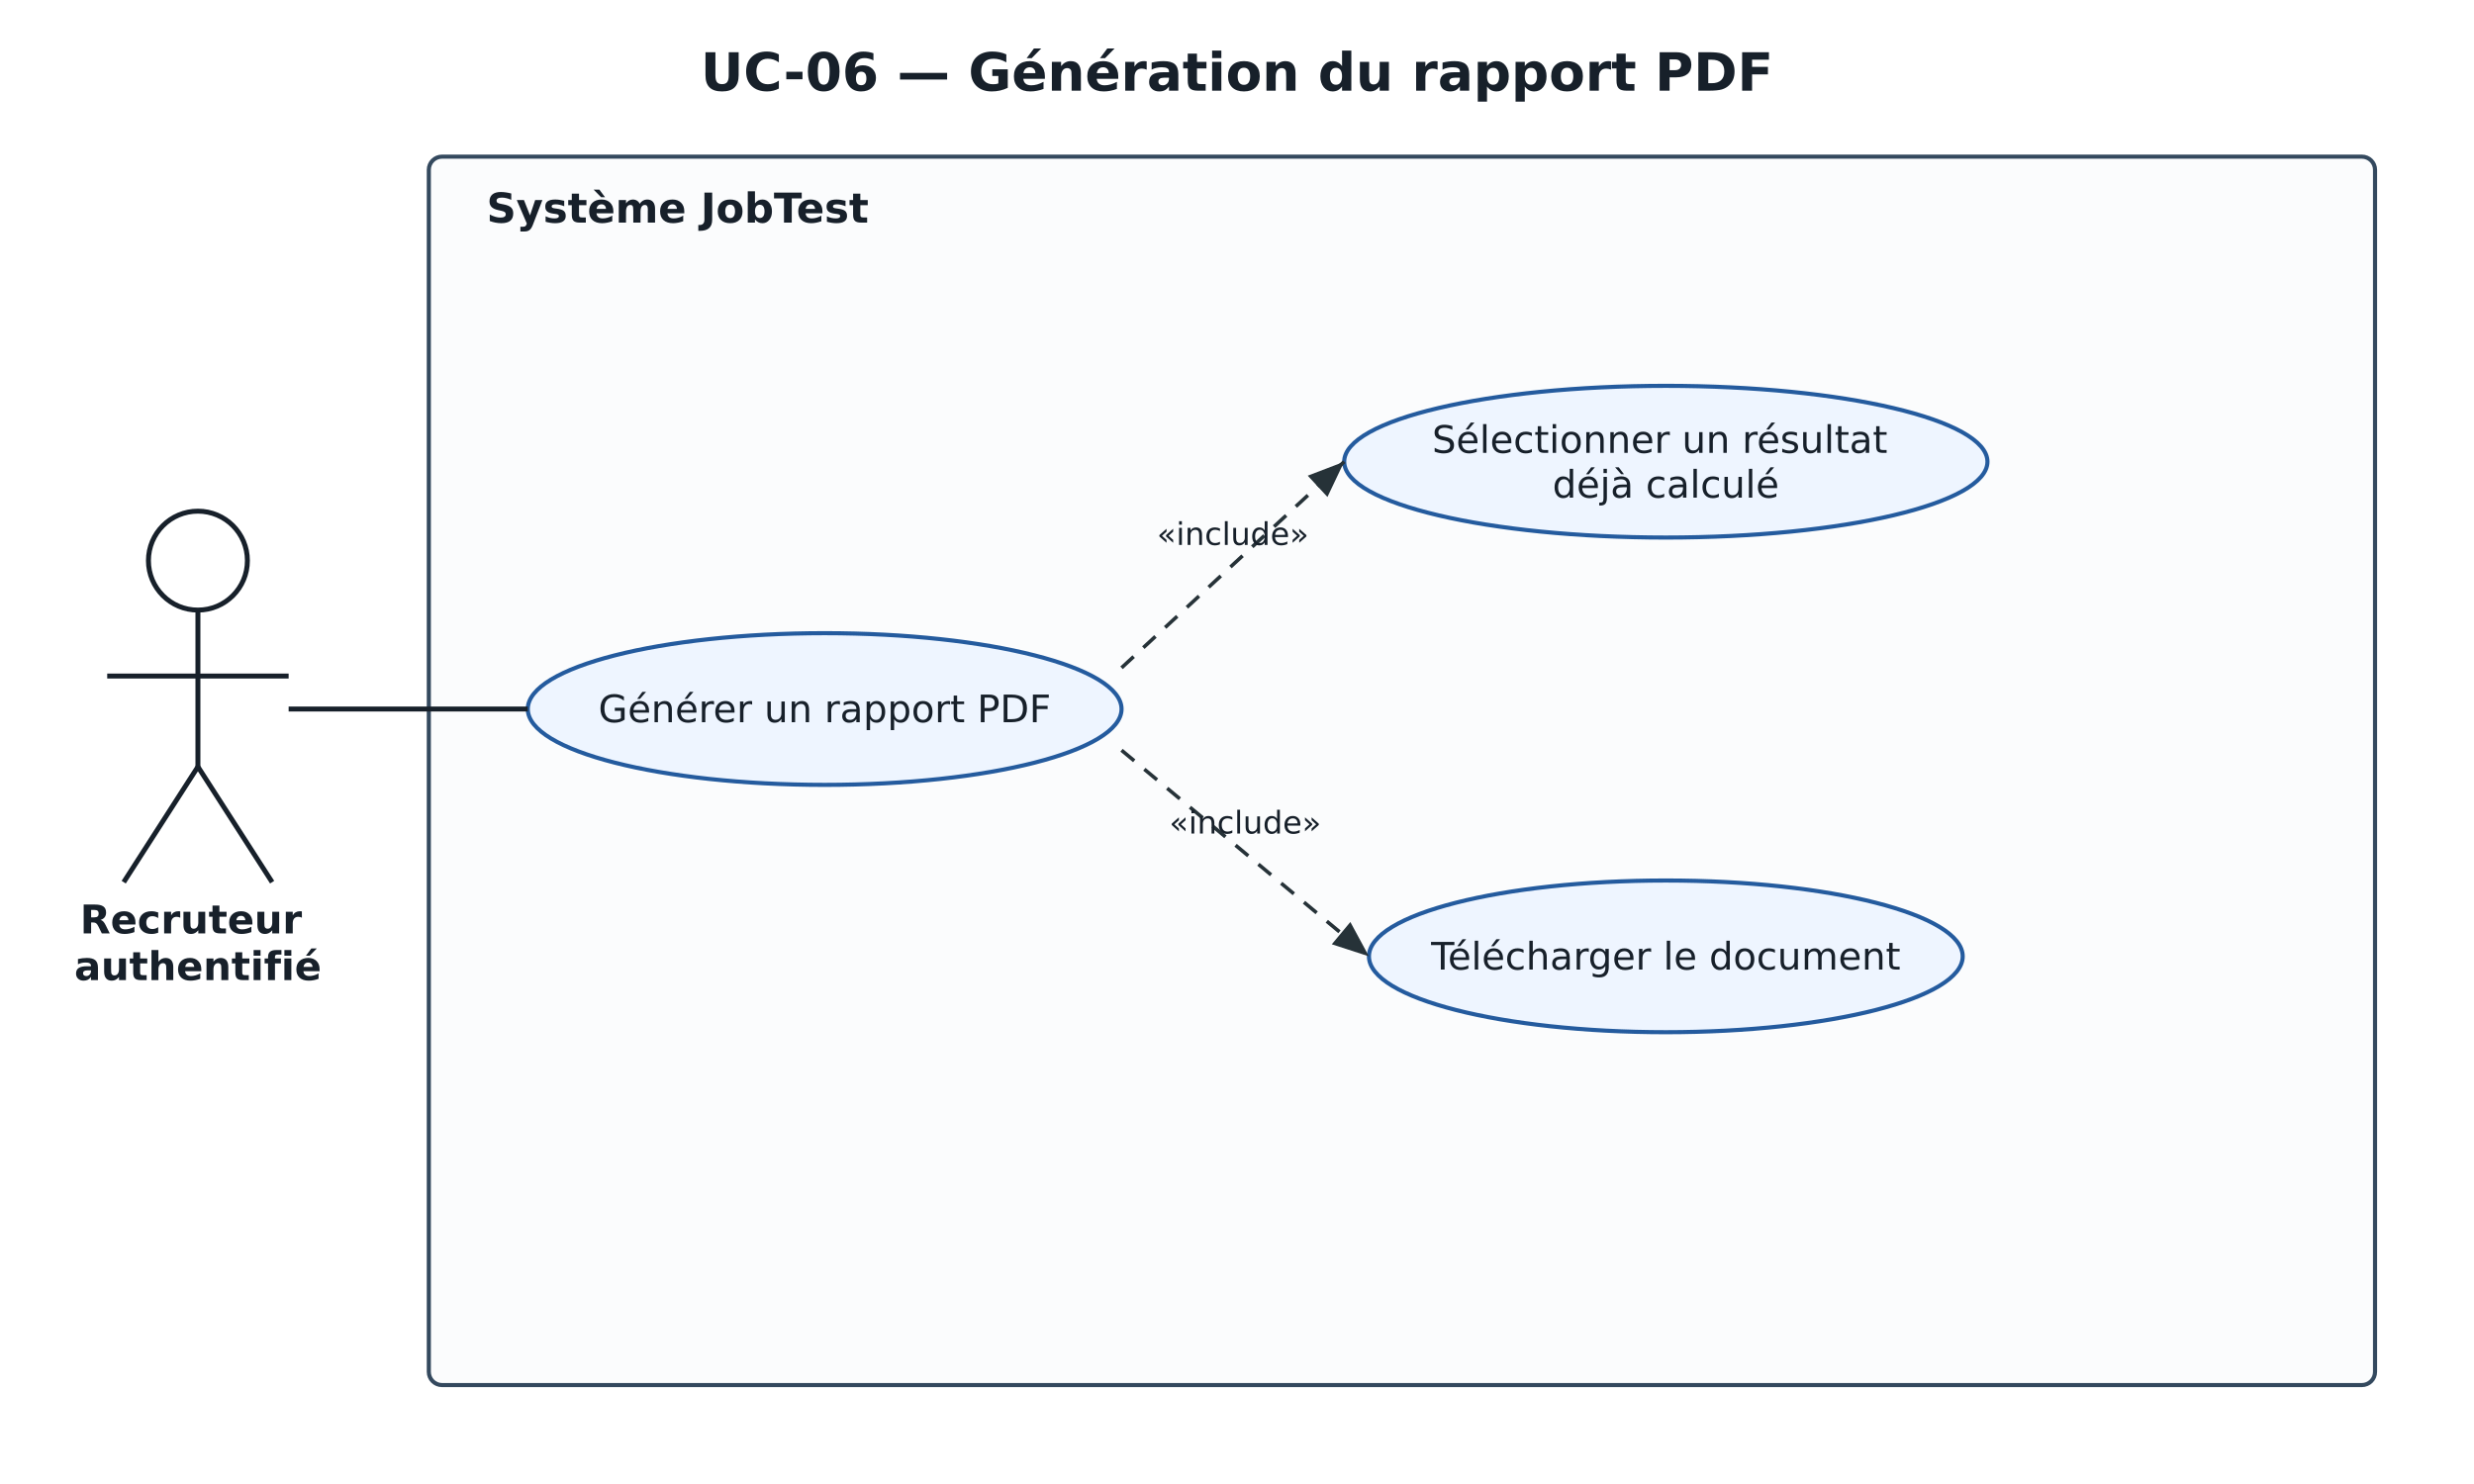
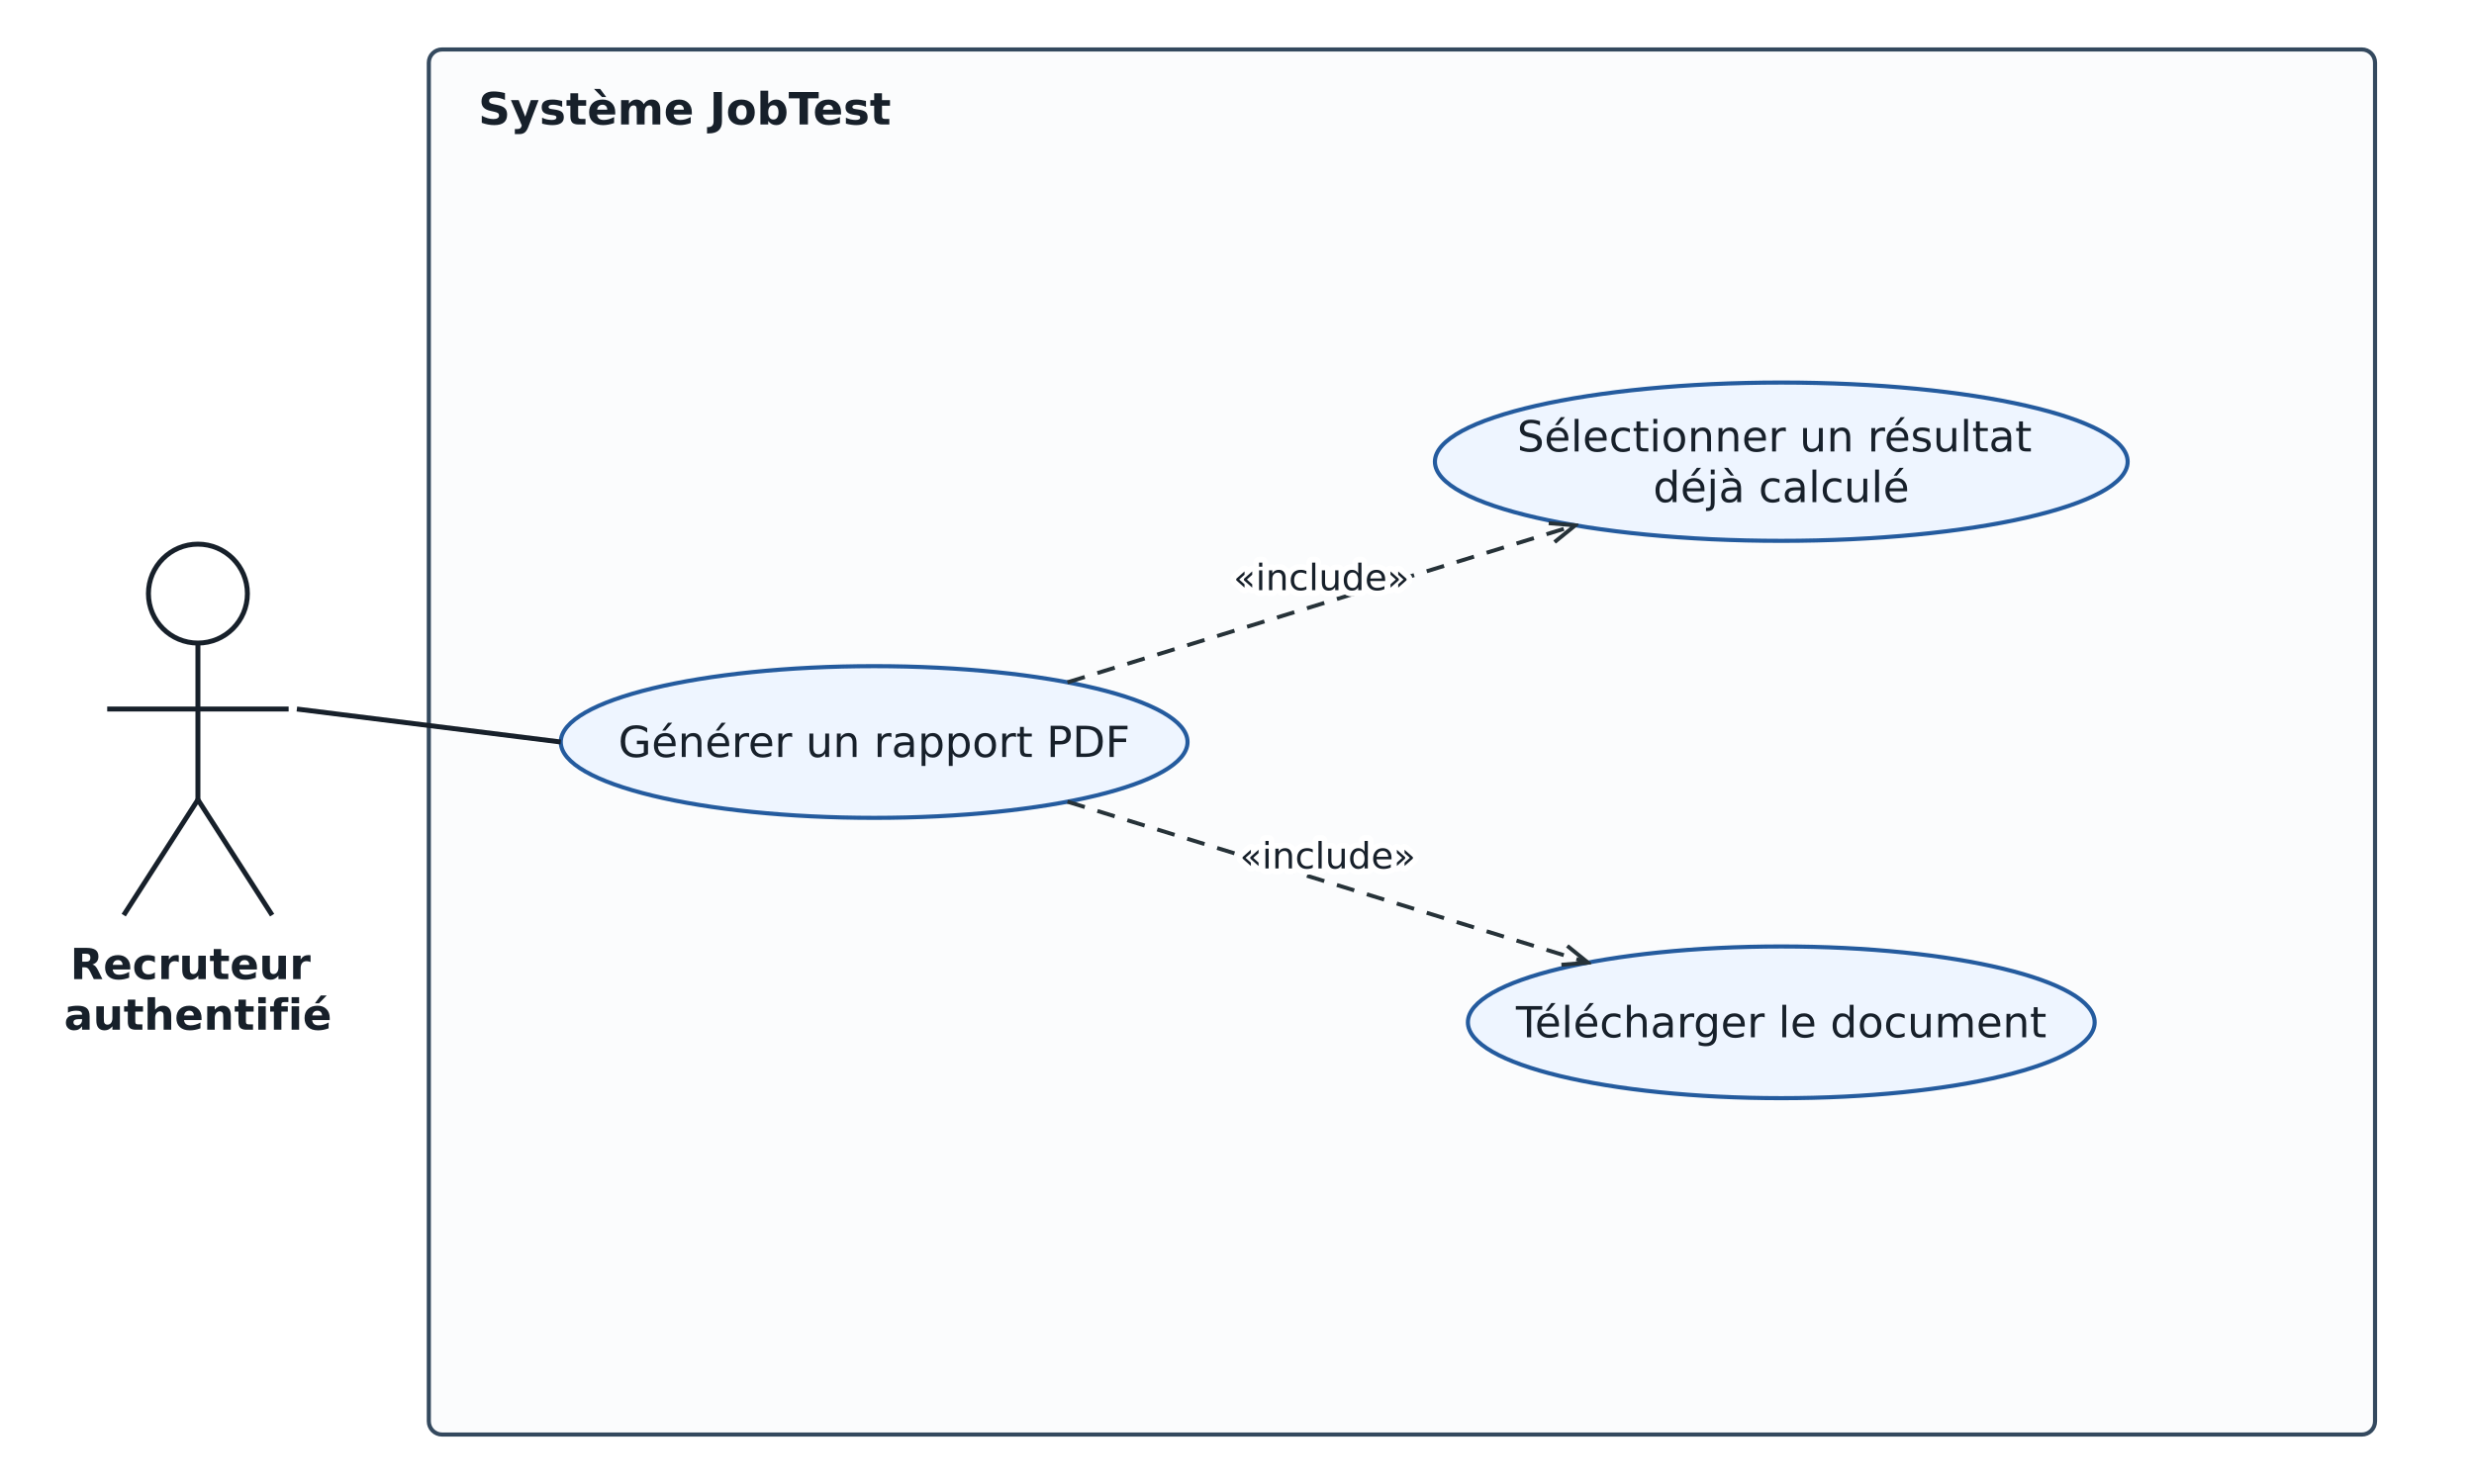
<svg xmlns="http://www.w3.org/2000/svg" width="1500" height="900" viewBox="0 0 1500 900">
  <defs>
-     <marker id="arrow" markerWidth="12" markerHeight="12" refX="10" refY="4" orient="auto" markerUnits="strokeWidth">
-       <path d="M0,0 L0,8 L10,4 z" fill="#263238" />
+     <marker id="open" markerWidth="18" markerHeight="14" refX="16" refY="7" orient="auto" markerUnits="userSpaceOnUse">
+       <path d="M1,1 L16,7 L1,13" fill="none" stroke="#263238" stroke-width="2.4" />
+     </marker>
+     <marker id="gen" markerWidth="26" markerHeight="24" refX="24" refY="12" orient="auto" markerUnits="userSpaceOnUse">
+       <path d="M1,1 L24,12 L1,23 z" fill="white" stroke="#17202a" stroke-width="2.4" />
    </marker>
  </defs>
  <style>
  .txt { font-family: 'DejaVu Sans', Arial, sans-serif; fill:#17202a; }
+   .halo { paint-order: stroke; stroke: white; stroke-width: 7px; stroke-linejoin: round; }
  .boundary { fill:#fbfcfd; stroke:#34495e; stroke-width:2.5; }
  .usecase { fill:#eef5ff; stroke:#245b9e; stroke-width:2.5; }
-   .actor,.assoc { fill:none; stroke:#17202a; stroke-width:3; }
-   .dep { fill:none; stroke:#263238; stroke-width:2.2; stroke-dasharray:10 8; }
+   .stroke { fill:none; stroke:#17202a; stroke-width:3; }
+   .thin { stroke-width:2.4; }
+   .dep { fill:none; stroke:#263238; stroke-width:2.4; stroke-dasharray:11 8; }
</style>
  <rect width="100%" height="100%" fill="white" />
-   <text x="750.0" y="55.0" text-anchor="middle" class="txt" font-size="32" font-weight="bold">
-     <tspan x="750.0" dy="0">UC-06 — Génération du rapport PDF</tspan>
+   <rect x="260" y="30" width="1180" height="840" rx="8" class="boundary" />
+   <text x="290" y="75.5" text-anchor="start" class="txt" font-size="27" font-weight="bold">
+     <tspan x="290" dy="0.0">Système JobTest</tspan>
  </text>
-   <rect x="260" y="95" width="1180" height="745" rx="8" class="boundary" />
-   <text x="295" y="135.0" text-anchor="start" class="txt" font-size="25" font-weight="bold">
-     <tspan x="295" dy="0">Système JobTest</tspan>
+   <circle cx="120" cy="360" r="30" class="stroke" />
+   <line x1="120" y1="390" x2="120" y2="485" class="stroke" />
+   <line x1="65" y1="430" x2="175" y2="430" class="stroke" />
+   <line x1="120" y1="485" x2="75" y2="555" class="stroke" />
+   <line x1="120" y1="485" x2="165" y2="555" class="stroke" />
+   <text x="120" y="593.8" text-anchor="middle" class="txt" font-size="26" font-weight="bold">
+     <tspan x="120" dy="0.0">Recruteur</tspan>
+     <tspan x="120" dy="30.7">authentifié</tspan>
  </text>
-   <circle cx="120" cy="340" r="30" class="actor" />
-   <line x1="120" y1="370" x2="120" y2="465" class="actor" />
-   <line x1="65" y1="410" x2="175" y2="410" class="actor" />
-   <line x1="120" y1="465" x2="75" y2="535" class="actor" />
-   <line x1="120" y1="465" x2="165" y2="535" class="actor" />
-   <text x="120" y="566.08" text-anchor="middle" class="txt" font-size="24" font-weight="bold">
-     <tspan x="120" dy="0">Recruteur</tspan>
-     <tspan x="120" dy="28.32">authentifié</tspan>
+   <ellipse cx="530" cy="450" rx="190.0" ry="46.0" class="usecase" />
+   <text x="530" y="459.1" text-anchor="middle" class="txt" font-size="26" font-weight="normal">
+     <tspan x="530" dy="0.0">Générer un rapport PDF</tspan>
  </text>
-   <ellipse cx="500" cy="430" rx="180.0" ry="46.0" class="usecase" />
-   <text x="500" y="438.0" text-anchor="middle" class="txt" font-size="23" font-weight="normal">
-     <tspan x="500" dy="0">Générer un rapport PDF</tspan>
+   <ellipse cx="1080" cy="280" rx="210.0" ry="48.0" class="usecase" />
+   <text x="1080" y="273.8" text-anchor="middle" class="txt" font-size="26" font-weight="normal">
+     <tspan x="1080" dy="0.0">Sélectionner un résultat</tspan>
+     <tspan x="1080" dy="30.7">déjà calculé</tspan>
  </text>
-   <ellipse cx="1010" cy="280" rx="195.0" ry="46.0" class="usecase" />
-   <text x="1010" y="274.66" text-anchor="middle" class="txt" font-size="23" font-weight="normal">
-     <tspan x="1010" dy="0">Sélectionner un résultat</tspan>
-     <tspan x="1010" dy="27.14">déjà calculé</tspan>
+   <ellipse cx="1080" cy="620" rx="190.0" ry="46.0" class="usecase" />
+   <text x="1080" y="629.1" text-anchor="middle" class="txt" font-size="26" font-weight="normal">
+     <tspan x="1080" dy="0.0">Télécharger le document</tspan>
  </text>
-   <ellipse cx="1010" cy="580" rx="180.0" ry="46.0" class="usecase" />
-   <text x="1010" y="588.0" text-anchor="middle" class="txt" font-size="23" font-weight="normal">
-     <tspan x="1010" dy="0">Télécharger le document</tspan>
+   <line x1="180" y1="430" x2="340.0" y2="450.0" class="stroke" />
+   <line x1="647.2" y1="413.8" x2="955.1" y2="318.6" class="dep" marker-end="url(#open)" />
+   <text x="801.149" y="357.9" text-anchor="middle" class="txt halo" font-size="22" font-weight="normal">
+     <tspan x="801.149" dy="0.0">«include»</tspan>
  </text>
-   <line x1="175" y1="430" x2="320" y2="430" class="assoc" />
-   <line x1="680" y1="405" x2="815" y2="280" class="dep" marker-end="url(#arrow)" />
-   <text x="747.5" y="330.5" text-anchor="middle" class="txt" font-size="19" font-weight="normal">
-     <tspan x="747.5" dy="0">«include»</tspan>
-   </text>
-   <line x1="680" y1="455" x2="830" y2="580" class="dep" marker-end="url(#arrow)" />
-   <text x="755.0" y="505.5" text-anchor="middle" class="txt" font-size="19" font-weight="normal">
-     <tspan x="755.0" dy="0">«include»</tspan>
+   <line x1="647.2" y1="486.2" x2="962.8" y2="583.8" class="dep" marker-end="url(#open)" />
+   <text x="805.0" y="526.7" text-anchor="middle" class="txt halo" font-size="22" font-weight="normal">
+     <tspan x="805.0" dy="0.0">«include»</tspan>
  </text>
</svg>
